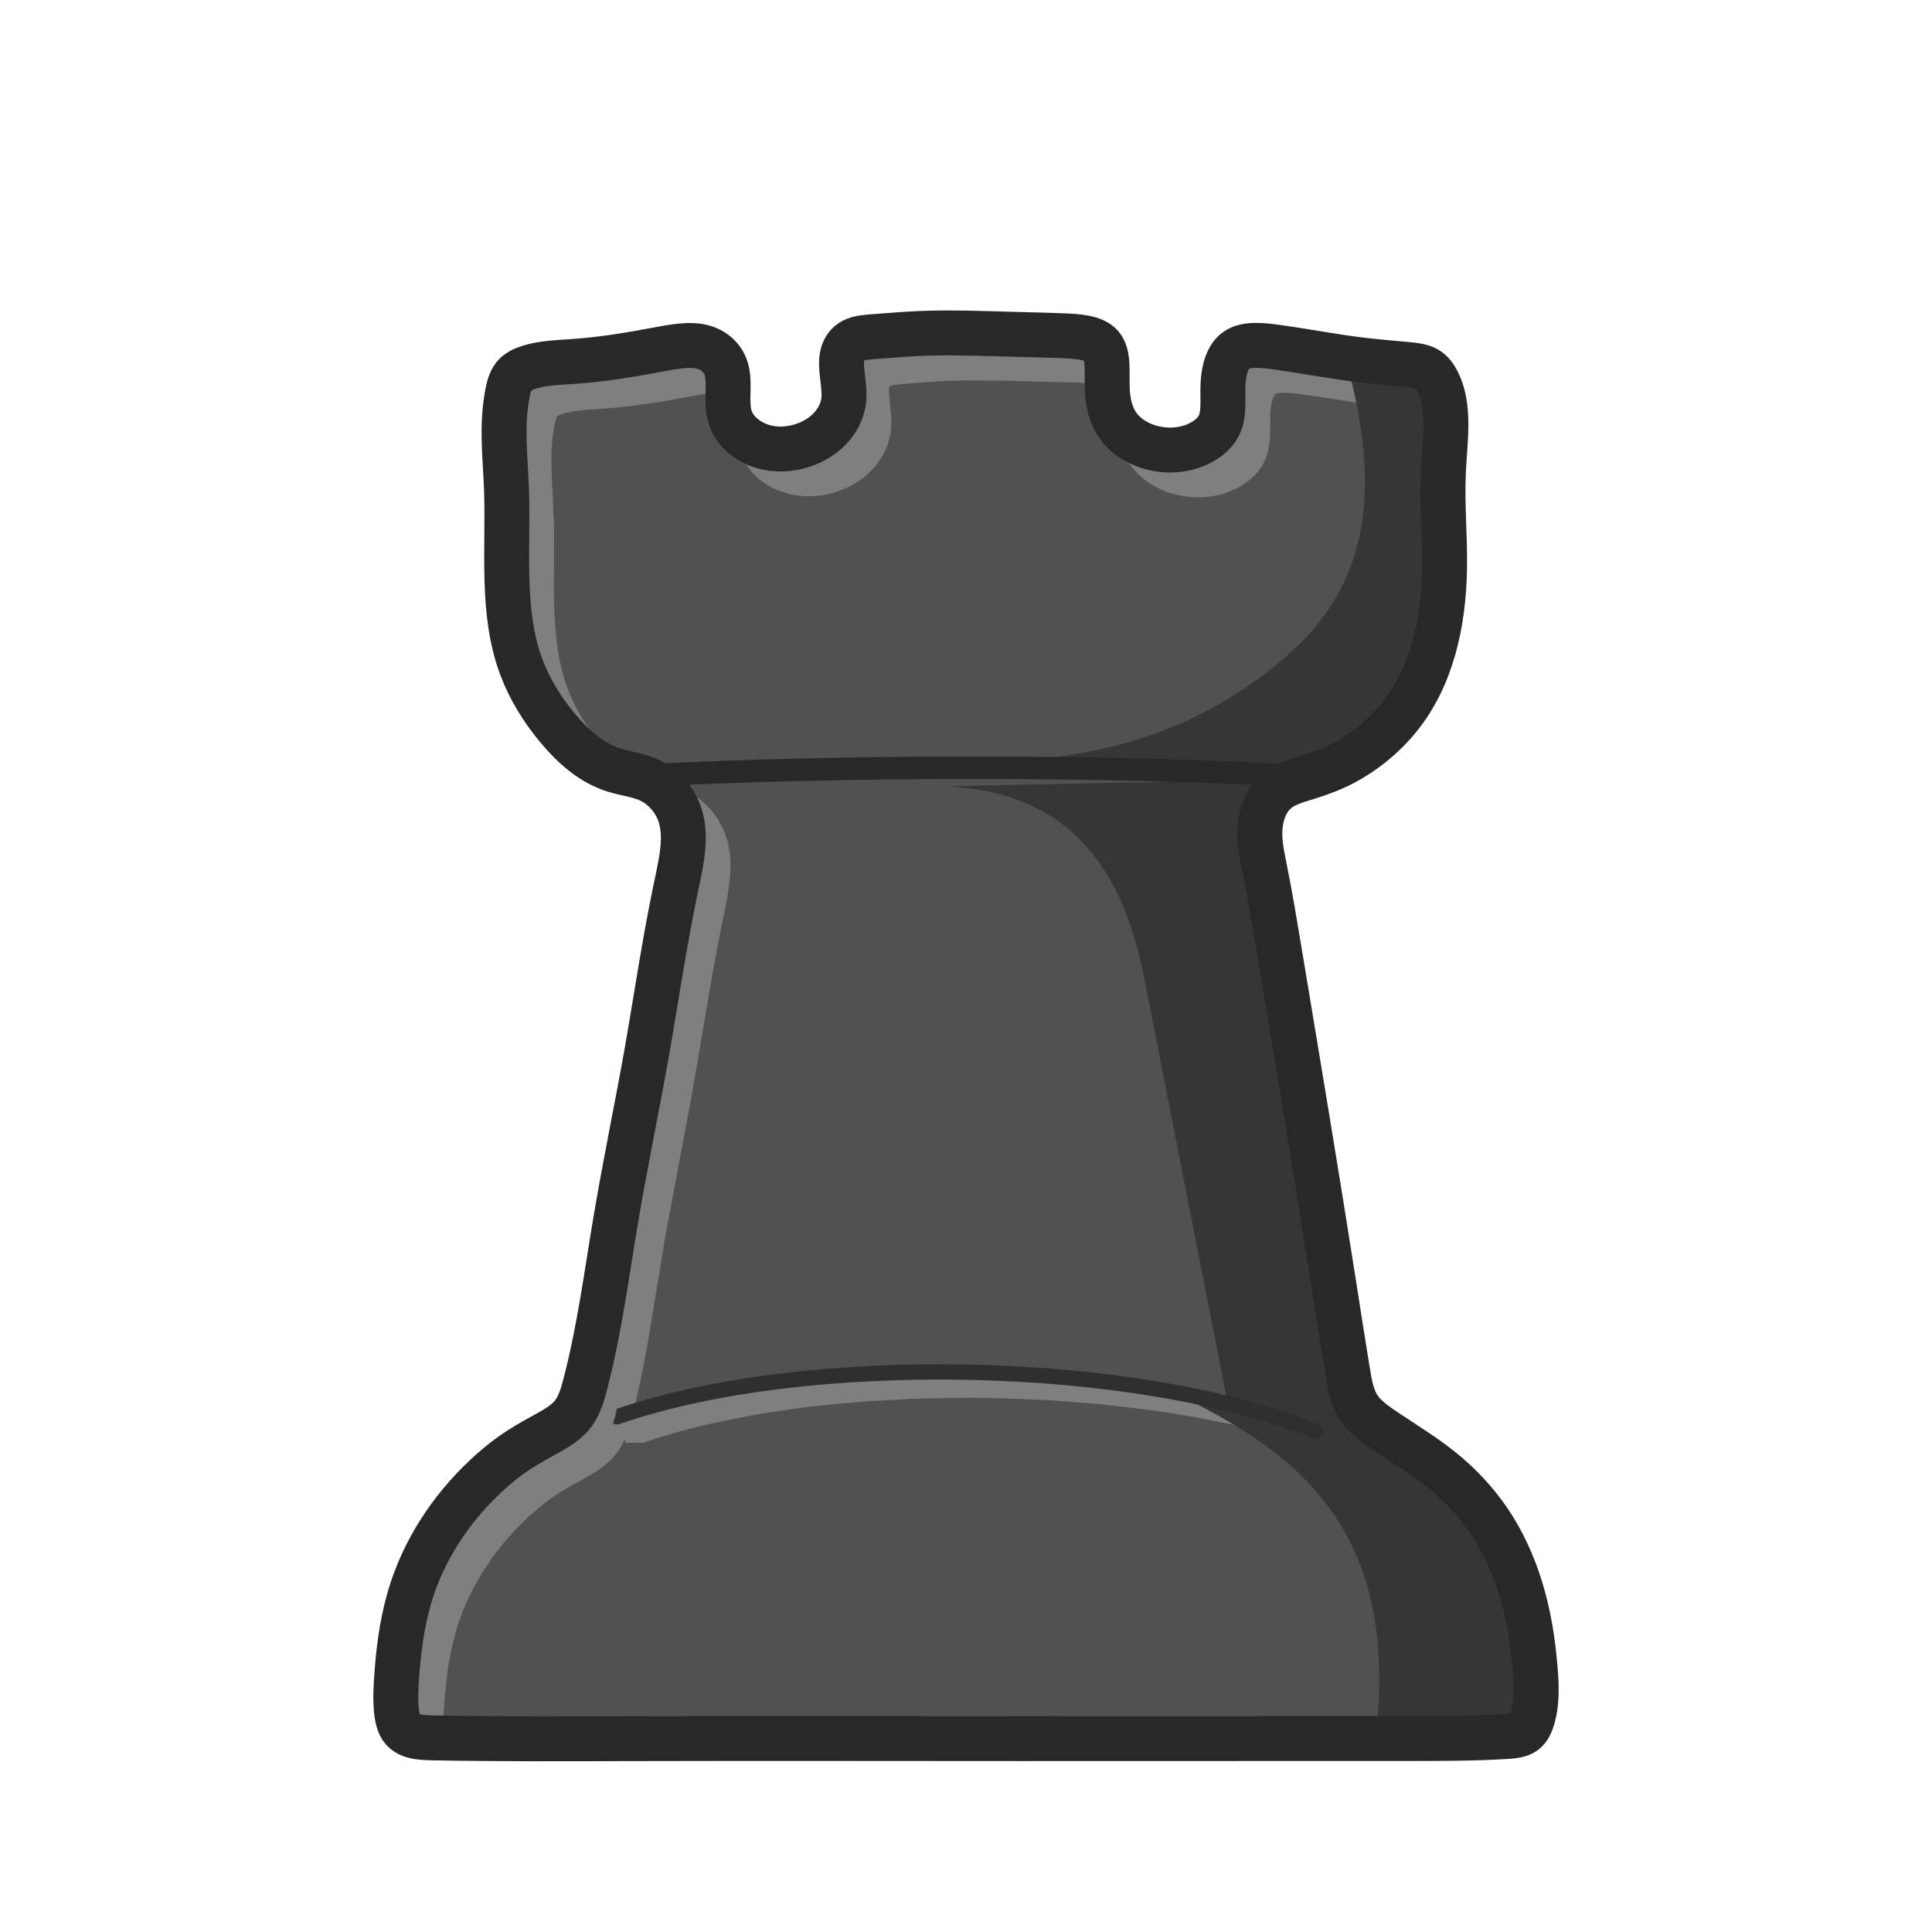
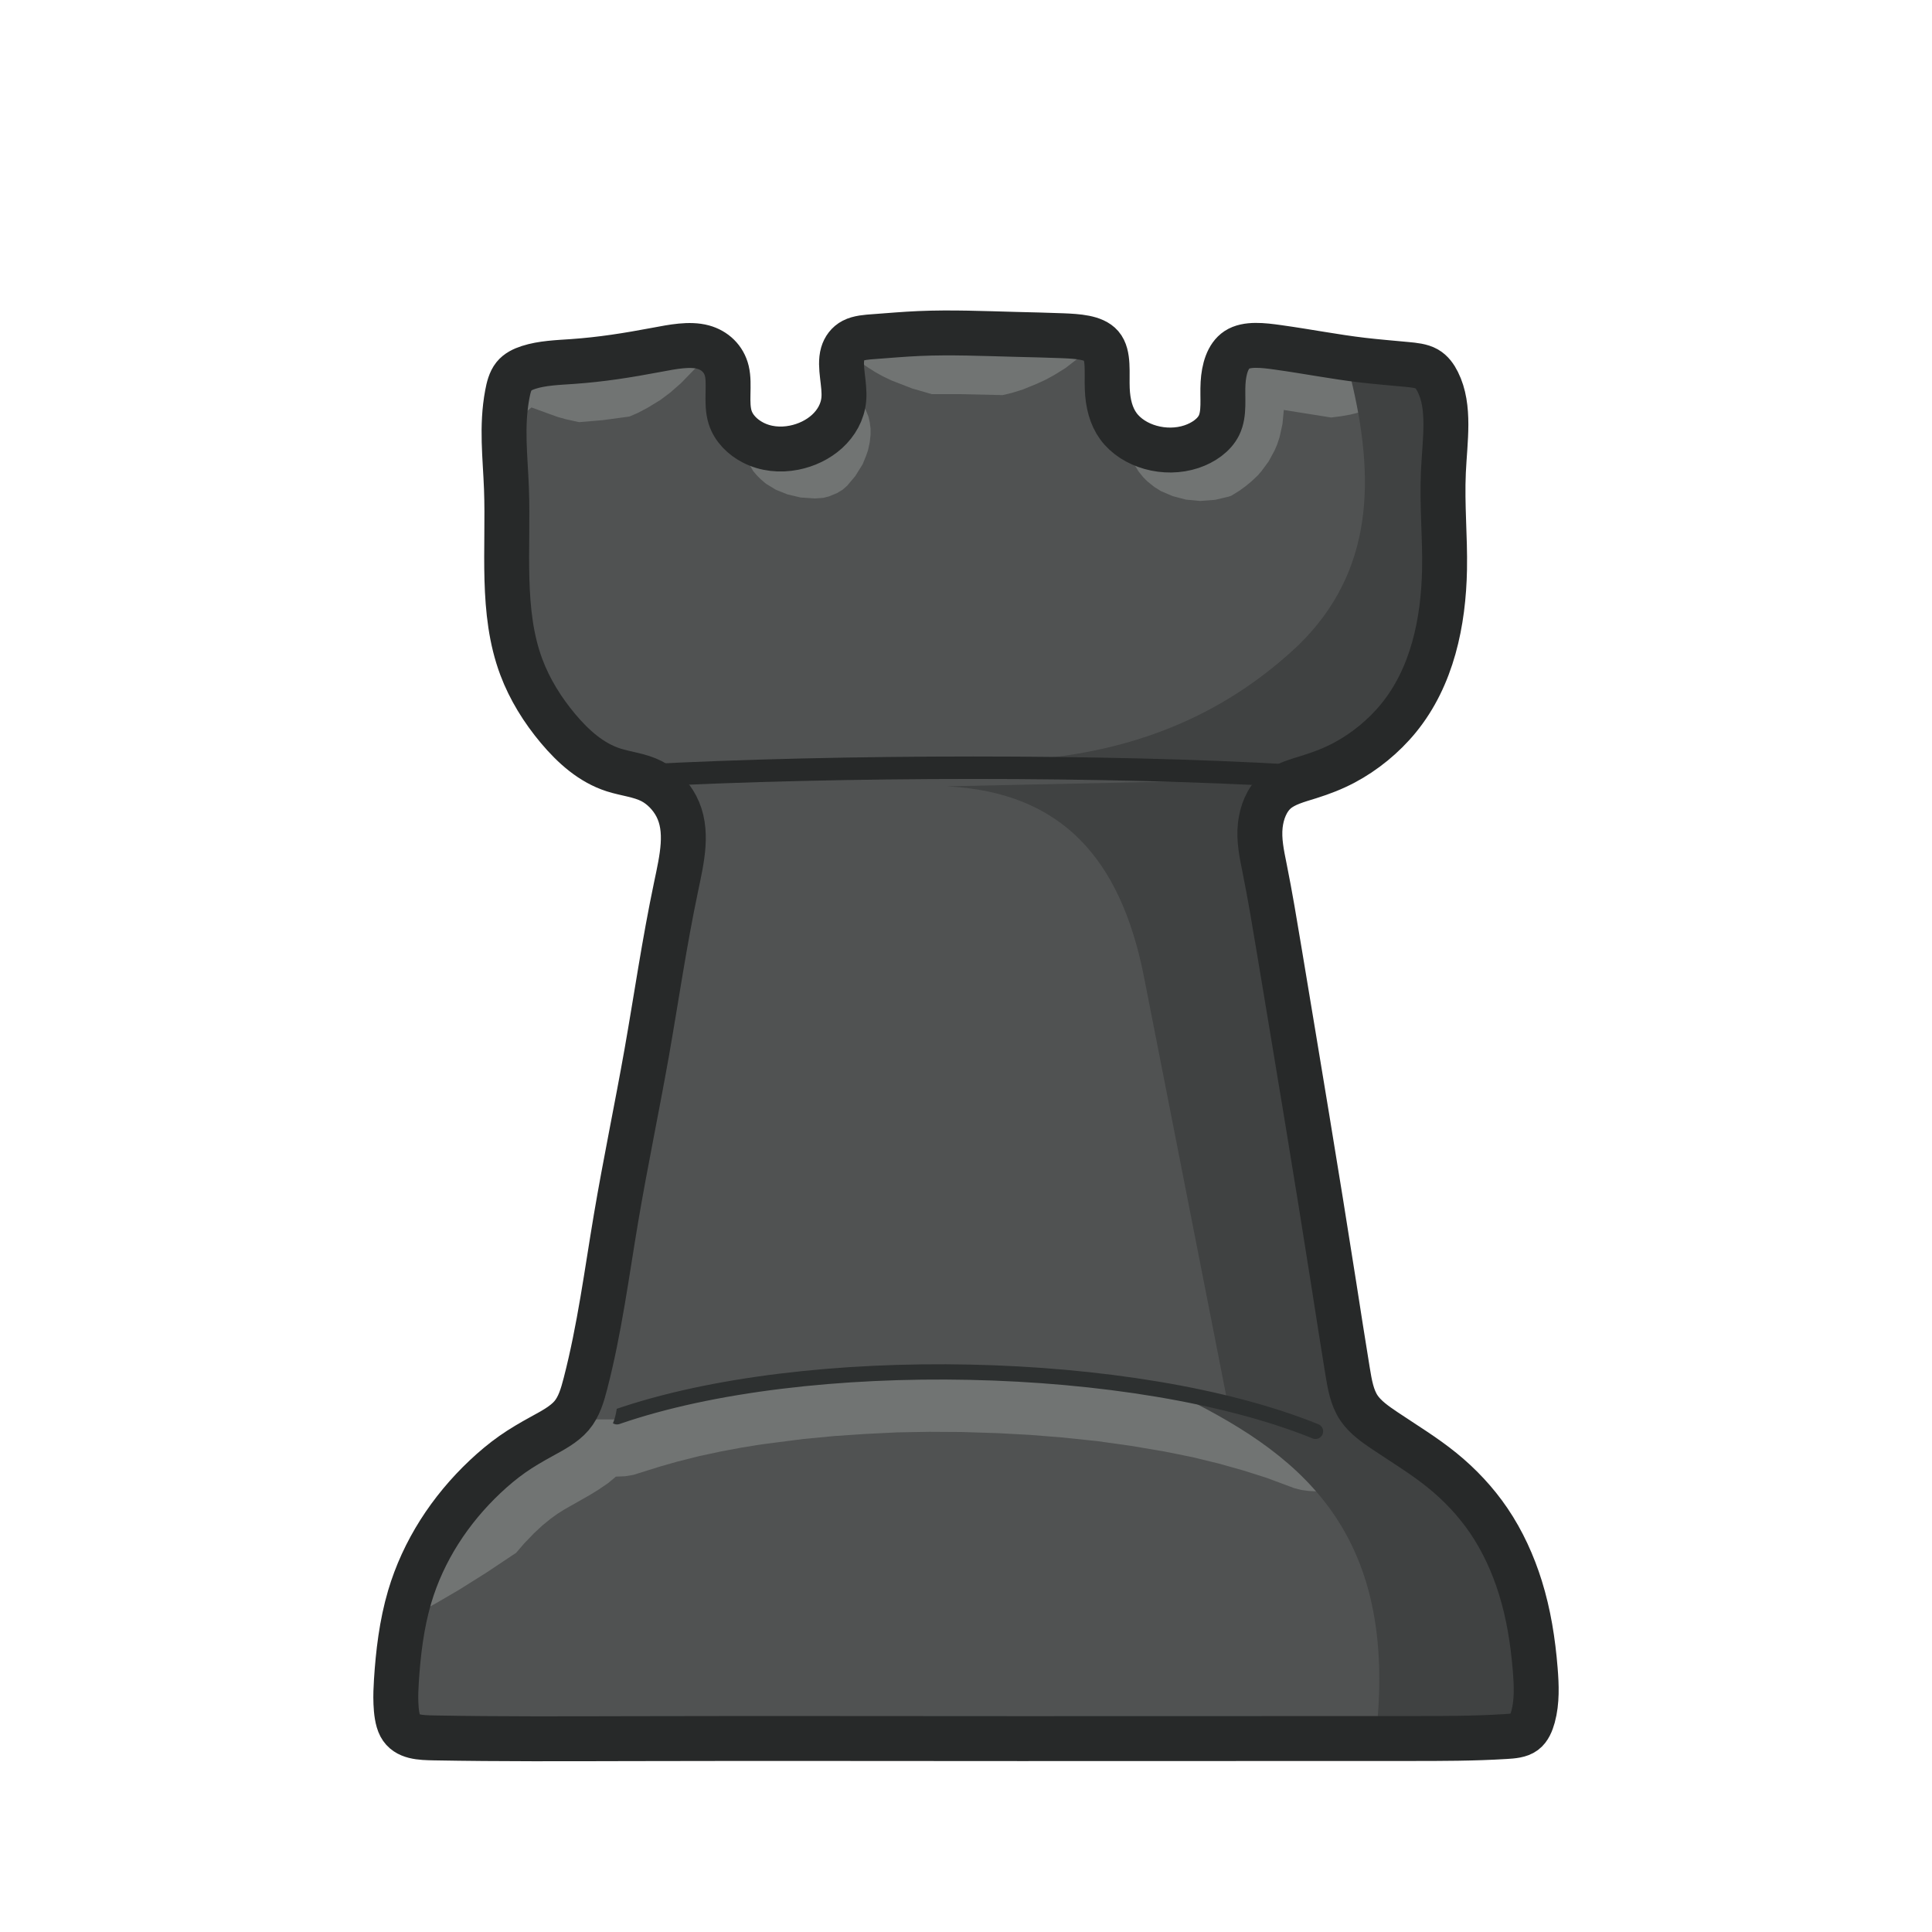
<svg xmlns="http://www.w3.org/2000/svg" width="100" height="100" viewBox="0 0 100 100" role="img">
  <defs>
    <clipPath id="rook-half-contour" clipPathUnits="userSpaceOnUse">
      <path d="M 47.581 17.262 C 49.214 17.191 50.947 17.264 52.56 17.307 C 53.356 17.328 54.123 17.342 55.001 17.377 C 55.769 17.409 56.621 17.457 57.002 17.899 C 57.412 18.374 57.277 19.304 57.312 20.135 C 57.343 20.877 57.508 21.54 57.889 22.061 C 58.658 23.111 60.303 23.578 61.677 23.117 C 62.285 22.912 62.841 22.527 63.093 22.018 C 63.398 21.401 63.259 20.603 63.305 19.824 C 63.347 19.116 63.541 18.423 64.02 18.108 C 64.533 17.771 65.373 17.87 66.148 17.979 C 67.737 18.201 69.055 18.466 70.52 18.639 C 71.252 18.725 72.021 18.788 72.808 18.862 C 73.185 18.897 73.566 18.934 73.848 19.095 C 74.108 19.243 74.285 19.496 74.42 19.766 C 75.078 21.076 74.784 22.791 74.71 24.423 C 74.632 26.149 74.8 27.783 74.769 29.457 C 74.719 32.193 74.137 35.033 72.383 37.177 C 71.614 38.117 70.62 38.924 69.578 39.477 C 69.008 39.779 68.425 40.005 67.785 40.206 C 67.17 40.399 66.503 40.568 66.041 40.972 C 65.563 41.391 65.305 42.061 65.232 42.72 C 65.149 43.478 65.311 44.221 65.461 44.964 C 65.745 46.379 65.98 47.796 66.216 49.214 C 67.177 54.99 68.149 60.789 69.052 66.562 C 69.281 68.023 69.505 69.482 69.75 70.97 C 69.861 71.65 69.977 72.337 70.34 72.876 C 70.661 73.352 71.175 73.713 71.686 74.056 C 72.714 74.746 73.731 75.36 74.659 76.114 C 75.571 76.855 76.396 77.731 77.063 78.715 C 77.781 79.773 78.317 80.956 78.694 82.167 C 79.121 83.54 79.345 84.949 79.463 86.415 C 79.53 87.238 79.563 88.078 79.352 88.855 C 79.265 89.171 79.139 89.477 78.911 89.648 C 78.664 89.833 78.299 89.861 77.936 89.883 C 76.256 89.987 74.605 89.986 72.954 89.986 C 66.243 89.984 59.528 89.993 52.809 89.991 C 46.074 89.989 39.335 89.976 32.611 89.992 C 29.249 90 25.891 90.016 22.481 89.954 C 21.757 89.94 21.031 89.924 20.72 89.339 C 20.559 89.034 20.51 88.574 20.493 88.166 C 20.476 87.743 20.494 87.375 20.517 87.001 C 20.608 85.573 20.785 84.069 21.203 82.654 C 21.906 80.275 23.292 78.148 25.108 76.435 C 25.555 76.014 26.027 75.618 26.516 75.274 C 26.999 74.935 27.497 74.646 28.04 74.348 C 28.594 74.044 29.195 73.73 29.583 73.275 C 29.974 72.815 30.148 72.209 30.305 71.603 C 31.036 68.775 31.401 65.924 31.883 63.066 C 32.366 60.21 32.967 57.347 33.47 54.508 C 33.974 51.654 34.378 48.825 34.993 45.9 C 35.298 44.447 35.655 42.969 35.004 41.725 C 34.728 41.199 34.272 40.714 33.727 40.433 C 33.121 40.121 32.405 40.058 31.759 39.852 C 30.606 39.483 29.678 38.653 28.886 37.711 C 28.081 36.752 27.416 35.677 26.988 34.537 C 25.908 31.667 26.329 28.392 26.214 25.291 C 26.153 23.66 25.945 22.077 26.257 20.411 C 26.321 20.066 26.408 19.717 26.602 19.475 C 26.785 19.247 27.062 19.114 27.361 19.017 C 28.058 18.791 28.868 18.765 29.629 18.712 C 31.139 18.606 32.458 18.394 33.997 18.105 C 34.815 17.951 35.695 17.776 36.393 17.966 C 37 18.132 37.469 18.574 37.62 19.201 C 37.791 19.91 37.556 20.856 37.791 21.598 C 37.973 22.175 38.44 22.629 38.975 22.906 C 39.627 23.243 40.38 23.316 41.105 23.171 C 41.734 23.046 42.341 22.758 42.809 22.332 C 43.284 21.899 43.615 21.324 43.675 20.668 C 43.746 19.878 43.426 18.969 43.621 18.301 C 43.705 18.014 43.884 17.772 44.152 17.633 C 44.449 17.478 44.856 17.45 45.246 17.422 C 46.065 17.361 46.812 17.296 47.581 17.262 Z" />
    </clipPath>
    <clipPath id="rook-inner-face" clipPathUnits="userSpaceOnUse">
      <path d="M43.613 40.977 C47.812 40.652 52.351 40.643 56.516 40.975 C57.49 41.052 58.443 41.148 59.536 41.158 C60.544 41.166 61.67 41.102 62.387 41.466 C63.091 41.824 63.399 42.596 63.623 43.438 C63.854 44.305 63.995 45.248 64.138 46.187 C65.292 53.742 66.624 61.071 67.816 68.561 C67.963 69.484 68.107 70.41 68.211 71.35 C68.316 72.299 68.38 73.264 68.802 73.971 C69.539 75.209 71.371 75.662 72.794 76.554 C74.118 77.385 75.088 78.595 75.901 79.892 C76.766 81.273 77.454 82.751 77.684 84.345 C77.767 84.921 77.791 85.513 77.875 86.174 C77.946 86.737 78.061 87.35 77.952 87.746 C77.755 88.461 76.827 88.465 75.905 88.469 C73.694 88.477 71.518 88.481 69.342 88.483 C65.076 88.489 60.811 88.491 56.543 88.493 C47.84 88.498 39.119 88.507 30.437 88.486 C28.267 88.481 26.098 88.474 23.846 88.53 C23.236 88.546 22.619 88.566 22.317 88.248 C22.098 88.017 22.045 87.608 22.027 87.187 C21.983 86.193 22.128 85.133 22.359 84.124 C22.738 82.472 23.351 80.96 24.292 79.614 C25.133 78.412 26.237 77.343 27.417 76.462 C28.05 75.989 28.705 75.57 29.439 75.23 C30.221 74.869 31.094 74.597 31.531 74.01 C32.018 73.355 31.965 72.309 32.036 71.33 C32.107 70.358 32.3 69.454 32.484 68.544 C33.212 64.942 33.787 61.267 34.422 57.615 C35.07 53.891 35.78 50.192 36.409 46.469 C36.565 45.55 36.715 44.628 36.849 43.676 C36.922 43.154 36.991 42.624 37.236 42.257 C37.408 42.001 37.666 41.824 37.962 41.69 C38.801 41.307 39.943 41.258 40.994 41.186 C41.908 41.124 42.753 41.044 43.613 40.977 Z" />
    </clipPath>
  </defs>
  <g stroke-linecap="round" stroke-linejoin="round">
    <path d="M 47.581 17.262 C 49.214 17.191 50.947 17.264 52.56 17.307 C 53.356 17.328 54.123 17.342 55.001 17.377 C 55.769 17.409 56.621 17.457 57.002 17.899 C 57.412 18.374 57.277 19.304 57.312 20.135 C 57.343 20.877 57.508 21.54 57.889 22.061 C 58.658 23.111 60.303 23.578 61.677 23.117 C 62.285 22.912 62.841 22.527 63.093 22.018 C 63.398 21.401 63.259 20.603 63.305 19.824 C 63.347 19.116 63.541 18.423 64.02 18.108 C 64.533 17.771 65.373 17.87 66.148 17.979 C 67.737 18.201 69.055 18.466 70.52 18.639 C 71.252 18.725 72.021 18.788 72.808 18.862 C 73.185 18.897 73.566 18.934 73.848 19.095 C 74.108 19.243 74.285 19.496 74.42 19.766 C 75.078 21.076 74.784 22.791 74.71 24.423 C 74.632 26.149 74.8 27.783 74.769 29.457 C 74.719 32.193 74.137 35.033 72.383 37.177 C 71.614 38.117 70.62 38.924 69.578 39.477 C 69.008 39.779 68.425 40.005 67.785 40.206 C 67.17 40.399 66.503 40.568 66.041 40.972 C 65.563 41.391 65.305 42.061 65.232 42.72 C 65.149 43.478 65.311 44.221 65.461 44.964 C 65.745 46.379 65.98 47.796 66.216 49.214 C 67.177 54.99 68.149 60.789 69.052 66.562 C 69.281 68.023 69.505 69.482 69.75 70.97 C 69.861 71.65 69.977 72.337 70.34 72.876 C 70.661 73.352 71.175 73.713 71.686 74.056 C 72.714 74.746 73.731 75.36 74.659 76.114 C 75.571 76.855 76.396 77.731 77.063 78.715 C 77.781 79.773 78.317 80.956 78.694 82.167 C 79.121 83.54 79.345 84.949 79.463 86.415 C 79.53 87.238 79.563 88.078 79.352 88.855 C 79.265 89.171 79.139 89.477 78.911 89.648 C 78.664 89.833 78.299 89.861 77.936 89.883 C 76.256 89.987 74.605 89.986 72.954 89.986 C 66.243 89.984 59.528 89.993 52.809 89.991 C 46.074 89.989 39.335 89.976 32.611 89.992 C 29.249 90 25.891 90.016 22.481 89.954 C 21.757 89.94 21.031 89.924 20.72 89.339 C 20.559 89.034 20.51 88.574 20.493 88.166 C 20.476 87.743 20.494 87.375 20.517 87.001 C 20.608 85.573 20.785 84.069 21.203 82.654 C 21.906 80.275 23.292 78.148 25.108 76.435 C 25.555 76.014 26.027 75.618 26.516 75.274 C 26.999 74.935 27.497 74.646 28.04 74.348 C 28.594 74.044 29.195 73.73 29.583 73.275 C 29.974 72.815 30.148 72.209 30.305 71.603 C 31.036 68.775 31.401 65.924 31.883 63.066 C 32.366 60.21 32.967 57.347 33.47 54.508 C 33.974 51.654 34.378 48.825 34.993 45.9 C 35.298 44.447 35.655 42.969 35.004 41.725 C 34.728 41.199 34.272 40.714 33.727 40.433 C 33.121 40.121 32.405 40.058 31.759 39.852 C 30.606 39.483 29.678 38.653 28.886 37.711 C 28.081 36.752 27.416 35.677 26.988 34.537 C 25.908 31.667 26.329 28.392 26.214 25.291 C 26.153 23.66 25.945 22.077 26.257 20.411 C 26.321 20.066 26.408 19.717 26.602 19.475 C 26.785 19.247 27.062 19.114 27.361 19.017 C 28.058 18.791 28.868 18.765 29.629 18.712 C 31.139 18.606 32.458 18.394 33.997 18.105 C 34.815 17.951 35.695 17.776 36.393 17.966 C 37 18.132 37.469 18.574 37.62 19.201 C 37.791 19.91 37.556 20.856 37.791 21.598 C 37.973 22.175 38.44 22.629 38.975 22.906 C 39.627 23.243 40.38 23.316 41.105 23.171 C 41.734 23.046 42.341 22.758 42.809 22.332 C 43.284 21.899 43.615 21.324 43.675 20.668 C 43.746 19.878 43.426 18.969 43.621 18.301 C 43.705 18.014 43.884 17.772 44.152 17.633 C 44.449 17.478 44.856 17.45 45.246 17.422 C 46.065 17.361 46.812 17.296 47.581 17.262 Z" fill="#505252" />
-     <g data-lighting="neo-edge" fill="#7D807F">
-       <path d="M56.31 19.82 L51.86 19.70 49.99 19.69 49.07 19.71 48.07 19.77 46.45 19.90 46.08 19.96 46.05 19.99 46.02 20.06 46.01 20.28 46.13 21.59 46.13 21.90 46.12 22.23 46.07 22.56 45.96 22.98 45.84 23.27 45.68 23.59 45.45 23.94 45.24 24.21 44.92 24.53 44.58 24.81 44.21 25.05 43.83 25.25 43.43 25.41 42.90 25.57 42.59 25.63 42.18 25.68 41.55 25.68 41.14 25.63 40.85 25.57 40.27 25.38 39.98 25.25 39.68 25.08 39.43 24.91 39.18 24.71 38.95 24.48 38.78 24.27 38.59 24.00 38.45 23.76 38.78 23.92 39.07 24.03 39.66 24.18 40.29 24.24 40.58 24.24 40.99 24.20 41.59 24.08 41.98 23.96 42.27 23.85 42.64 23.67 42.89 23.52 43.36 23.18 43.79 22.76 44.09 22.37 44.37 21.87 44.56 21.38 44.65 20.90 44.69 20.41 44.67 19.99 44.57 19.11 44.56 18.76 44.60 18.55 44.62 18.52 44.70 18.49 45.10 18.44 46.96 18.30 47.85 18.25 48.77 18.23 50.89 18.26 54.36 18.35 55.56 18.41 55.95 18.46 56.24 18.56 56.29 18.85 Z M73.73 20.81 L73.81 21.27 72.31 21.13 71.37 21.02 68.08 20.51 66.99 20.36 66.40 20.33 66.19 20.34 66.04 20.38 65.98 20.44 65.90 20.59 65.83 20.79 65.78 21.04 65.75 21.43 65.74 22.65 65.66 23.24 65.52 23.72 65.34 24.10 65.14 24.38 64.92 24.62 64.68 24.84 64.32 25.10 64.01 25.28 63.61 25.45 63.27 25.57 62.84 25.67 62.53 25.72 62.18 25.74 61.86 25.74 61.43 25.71 60.79 25.58 60.39 25.46 60.10 25.34 59.80 25.19 59.53 25.03 59.28 24.86 59.04 24.66 58.82 24.44 58.61 24.21 58.43 23.96 58.28 23.70 58.62 23.88 58.91 23.99 59.49 24.17 60.14 24.27 60.76 24.29 61.39 24.22 62.01 24.06 62.31 23.95 62.59 23.81 63.10 23.49 63.47 23.18 63.73 22.88 63.97 22.49 64.11 22.17 64.22 21.79 64.28 21.34 64.30 20.93 64.30 19.98 64.35 19.51 64.40 19.27 64.49 19.05 64.57 18.94 64.69 18.90 65.04 18.88 65.66 18.92 69.92 19.57 70.97 19.69 72.95 19.88 73.21 19.92 73.36 19.97 73.46 20.10 73.62 20.42 Z M36.68 20.36 L36.21 20.43 34.17 20.80 32.98 20.97 31.90 21.10 30.24 21.22 29.63 21.30 29.20 21.39 28.93 21.49 28.83 21.55 28.77 21.71 28.67 22.15 28.60 22.69 28.55 23.24 28.54 23.90 28.56 24.68 28.68 27.20 28.67 30.48 28.69 31.54 28.74 32.46 28.83 33.35 28.95 34.10 29.09 34.73 29.27 35.34 29.49 35.93 29.76 36.51 30.13 37.17 30.49 37.72 30.92 38.30 30.38 37.85 29.79 37.23 29.17 36.45 28.68 35.72 28.26 34.96 27.96 34.28 27.72 33.59 27.52 32.76 27.35 31.68 27.29 31.01 27.25 30.32 27.23 29.15 27.23 25.75 27.09 22.67 27.10 22.01 27.13 21.35 27.22 20.70 27.32 20.26 27.38 20.10 27.48 20.04 27.75 19.94 28.18 19.85 28.79 19.77 30.45 19.65 31.53 19.52 32.84 19.33 34.87 18.96 35.57 18.89 35.82 18.89 36.08 18.92 36.28 18.99 36.44 19.09 36.56 19.22 36.63 19.39 36.68 19.61 Z M21.86 88.92 L21.60 88.86 21.52 88.50 21.49 88.02 21.50 87.38 21.57 86.39 21.66 85.48 21.77 84.69 21.89 84.02 22.02 83.47 22.16 82.94 22.33 82.41 22.52 81.89 22.74 81.39 22.98 80.89 23.24 80.40 23.76 79.55 24.42 78.65 25.16 77.80 25.95 77.02 26.60 76.46 27.18 76.03 27.82 75.62 29.43 74.70 29.88 74.38 30.22 74.06 30.53 73.68 30.77 73.28 30.97 72.85 31.14 72.33 31.56 70.66 31.97 68.64 33.07 62.07 34.39 55.03 35.53 48.35 36.27 44.60 36.33 44.06 36.37 43.54 36.36 43.09 36.33 42.67 36.25 42.24 36.14 41.84 35.97 41.42 35.79 41.08 36.06 41.25 36.31 41.44 36.75 41.86 36.94 42.10 37.18 42.44 37.46 42.97 37.66 43.54 37.78 44.15 37.82 44.82 37.78 45.51 37.65 46.44 37.21 48.62 36.88 50.38 35.80 56.72 34.48 63.75 33.47 69.85 33.14 71.52 32.79 73.05 33.74 72.77 34.55 72.56 35.39 72.36 36.53 72.11 38.63 71.74 39.86 71.56 41.12 71.41 43.38 71.20 45.68 71.07 48.02 71.01 49.36 71.01 50.70 71.04 52.04 71.09 53.38 71.16 55.68 71.35 56.98 71.49 58.26 71.65 60.44 72.00 62.53 72.41 64.51 72.90 65.59 73.21 66.37 73.46 67.37 73.81 68.09 74.09 67.79 74.83 66.94 74.55 65.86 74.24 63.87 73.75 61.78 73.34 60.54 73.13 59.28 72.95 57.03 72.69 55.71 72.58 54.39 72.48 53.05 72.42 51.71 72.37 50.37 72.35 49.03 72.36 47.03 72.41 45.05 72.52 43.10 72.68 41.52 72.86 40.27 73.04 39.06 73.23 37.01 73.64 35.89 73.90 35.08 74.12 34.03 74.43 33.28 74.68 32.39 74.68 32.33 74.50 32.17 74.83 31.98 75.13 31.78 75.39 31.47 75.70 31.12 75.99 30.76 76.23 29.46 76.96 28.81 77.36 28.38 77.66 27.97 77.98 27.32 78.54 26.68 79.17 26.09 79.84 25.53 80.54 24.92 81.47 24.43 82.34 24.19 82.84 23.97 83.34 23.64 84.28 23.39 85.25 23.18 86.36 23.04 87.61 22.94 88.96 22.26 88.95 Z M75.15 77.92 L75.62 78.45 75.14 78.07 74.61 77.69 72.48 76.27 71.87 75.83 71.53 75.54 71.25 75.26 71.04 74.99 70.84 74.69 72.79 75.99 73.60 76.56 74.44 77.24 Z" />
+     <g data-lighting="neo-edge" fill="#717473">
+       <path d="M46.95 18.20 L48.42 18.14 50.18 18.14 54.84 18.27 55.57 18.31 55.98 18.37 55.95 18.43 55.15 19.05 54.57 19.41 54.11 19.66 53.63 19.88 52.94 20.16 52.40 20.33 51.90 20.45 49.68 20.40 48.23 20.40 47.22 20.11 46.14 19.69 45.68 19.47 45.32 19.27 44.94 19.03 44.53 18.75 44.46 18.78 44.47 18.64 44.51 18.50 44.56 18.44 44.67 18.40 45.09 18.34 Z M35.97 18.80 L36.23 18.86 36.21 18.90 35.94 19.12 35.25 19.83 34.69 20.32 34.17 20.71 33.53 21.10 33.02 21.37 32.58 21.56 31.17 21.75 29.97 21.85 29.29 21.70 28.86 21.58 27.51 21.09 27.09 21.43 27.03 21.44 27.12 20.69 27.20 20.30 27.26 20.11 27.31 20.03 27.39 19.98 27.72 19.85 28.07 19.77 28.57 19.69 30.43 19.55 31.75 19.39 32.82 19.23 35.17 18.82 35.66 18.78 Z M72.84 19.77 L73.24 19.82 73.20 19.88 72.64 20.32 72.19 20.59 71.74 20.83 70.83 21.21 70.42 21.33 69.89 21.46 69.44 21.54 68.90 21.61 66.45 21.22 66.38 21.95 66.23 22.63 66.10 23.02 65.97 23.32 65.66 23.89 65.29 24.39 65.10 24.61 64.77 24.92 64.48 25.16 64.15 25.40 63.73 25.66 63.58 25.71 62.90 25.87 62.12 25.93 61.38 25.86 60.70 25.68 60.09 25.42 59.74 25.20 59.38 24.91 59.18 24.71 58.93 24.40 58.75 24.10 58.64 23.84 58.65 23.78 59.25 24.01 59.67 24.11 59.96 24.16 60.57 24.19 61.06 24.17 61.68 24.05 62.24 23.87 62.52 23.74 62.79 23.59 63.20 23.29 63.51 22.99 63.71 22.73 63.88 22.45 64.04 22.08 64.12 21.77 64.18 21.34 64.20 20.93 64.20 19.98 64.25 19.49 64.31 19.24 64.40 19.00 64.50 18.87 64.62 18.82 64.80 18.79 65.04 18.78 65.67 18.82 69.93 19.47 70.99 19.60 Z M44.49 21.24 L44.56 20.88 44.61 20.90 44.67 20.98 44.82 21.24 44.95 21.56 45.02 21.86 45.06 22.19 45.06 22.49 45.02 22.88 44.93 23.30 44.83 23.59 44.65 24.03 44.27 24.64 43.85 25.14 43.61 25.35 43.33 25.52 42.92 25.69 42.61 25.77 42.18 25.80 41.44 25.75 40.76 25.59 40.16 25.35 39.65 25.04 39.38 24.81 39.18 24.61 38.99 24.39 38.82 24.10 38.70 23.84 38.71 23.78 39.13 23.94 39.56 24.06 40.00 24.12 40.55 24.14 41.01 24.10 41.54 23.99 41.97 23.86 42.46 23.65 42.83 23.44 43.18 23.19 43.51 22.91 43.74 22.67 44.01 22.31 44.22 21.96 44.36 21.64 Z M30.35 73.75 L30.55 73.47 31.94 73.47 32.13 73.45 33.33 73.06 34.30 72.79 35.51 72.49 36.77 72.22 37.86 72.01 39.20 71.80 40.58 71.61 41.99 71.46 43.42 71.34 45.12 71.23 46.59 71.18 48.32 71.15 49.81 71.16 51.54 71.21 53.27 71.29 54.74 71.40 56.66 71.60 58.54 71.84 60.37 72.14 61.92 72.44 63.61 72.83 65.01 73.21 66.34 73.63 67.92 74.21 68.09 74.22 70.39 74.22 70.98 74.67 72.76 75.84 73.58 76.41 74.26 76.95 74.94 77.58 74.88 77.60 73.98 77.64 73.31 77.64 72.71 77.63 71.99 77.57 71.45 77.50 70.91 77.41 70.26 77.25 69.68 77.36 69.42 77.19 68.09 77.19 67.72 77.17 67.36 77.12 67.00 77.03 65.55 76.49 64.35 76.11 63.07 75.75 61.71 75.42 60.27 75.13 58.56 74.84 56.78 74.59 54.95 74.40 53.32 74.27 51.66 74.18 49.76 74.12 48.10 74.11 46.44 74.14 44.80 74.22 43.18 74.33 41.60 74.48 39.42 74.76 38.37 74.93 37.35 75.12 36.18 75.37 35.07 75.65 34.19 75.90 32.78 76.34 32.36 76.41 31.88 76.43 31.47 76.77 30.94 77.13 30.48 77.41 29.21 78.13 28.86 78.35 28.50 78.61 28.07 78.96 27.63 79.37 27.13 79.89 26.71 80.38 26.63 80.43 25.19 81.39 23.74 82.30 22.54 83.00 22.03 83.28 21.96 83.28 22.17 82.59 22.43 81.86 22.70 81.24 23.05 80.55 23.38 79.97 23.81 79.31 24.28 78.68 24.78 78.07 25.24 77.57 25.73 77.09 26.21 76.66 26.70 76.26 27.12 75.95 27.58 75.65 29.02 74.83 29.49 74.54 29.96 74.18 30.18 73.96 Z" />
    </g>
-     <g clip-path="url(#rook-half-contour)" fill="#343738">
+     <g clip-path="url(#rook-half-contour)" fill="#404242">
      <path d="M69.9 19.5 C71.2 24.8 71.1 29.6 67.2 33.4 C63.7 36.7 59.3 38.8 53.5 39.3 L53.5 40.2 H76.5 V17 Z" />
      <path d="M49 40.7 C55 41 58 44.5 59.2 50.5 L63.55 72.66 L60.7 72.05 C67 75.1 72.5 79 71.2 90 H82 V40 Z" />
    </g>
    <path d="M33.2 40.15 C43.5 39.6 57.5 39.6 66.8 40.15" fill="none" stroke="#272929" stroke-width="1.163" />
    <path d="M31.936 73.333 C41.728 69.943 58.801 70.32 68.09 74.086" fill="none" stroke="#2D3030" stroke-width="0.791" clip-path="url(#rook-inner-face)" />
    <path d="M 47.581 17.262 C 49.214 17.191 50.947 17.264 52.56 17.307 C 53.356 17.328 54.123 17.342 55.001 17.377 C 55.769 17.409 56.621 17.457 57.002 17.899 C 57.412 18.374 57.277 19.304 57.312 20.135 C 57.343 20.877 57.508 21.54 57.889 22.061 C 58.658 23.111 60.303 23.578 61.677 23.117 C 62.285 22.912 62.841 22.527 63.093 22.018 C 63.398 21.401 63.259 20.603 63.305 19.824 C 63.347 19.116 63.541 18.423 64.02 18.108 C 64.533 17.771 65.373 17.87 66.148 17.979 C 67.737 18.201 69.055 18.466 70.52 18.639 C 71.252 18.725 72.021 18.788 72.808 18.862 C 73.185 18.897 73.566 18.934 73.848 19.095 C 74.108 19.243 74.285 19.496 74.42 19.766 C 75.078 21.076 74.784 22.791 74.71 24.423 C 74.632 26.149 74.8 27.783 74.769 29.457 C 74.719 32.193 74.137 35.033 72.383 37.177 C 71.614 38.117 70.62 38.924 69.578 39.477 C 69.008 39.779 68.425 40.005 67.785 40.206 C 67.17 40.399 66.503 40.568 66.041 40.972 C 65.563 41.391 65.305 42.061 65.232 42.72 C 65.149 43.478 65.311 44.221 65.461 44.964 C 65.745 46.379 65.98 47.796 66.216 49.214 C 67.177 54.99 68.149 60.789 69.052 66.562 C 69.281 68.023 69.505 69.482 69.75 70.97 C 69.861 71.65 69.977 72.337 70.34 72.876 C 70.661 73.352 71.175 73.713 71.686 74.056 C 72.714 74.746 73.731 75.36 74.659 76.114 C 75.571 76.855 76.396 77.731 77.063 78.715 C 77.781 79.773 78.317 80.956 78.694 82.167 C 79.121 83.54 79.345 84.949 79.463 86.415 C 79.53 87.238 79.563 88.078 79.352 88.855 C 79.265 89.171 79.139 89.477 78.911 89.648 C 78.664 89.833 78.299 89.861 77.936 89.883 C 76.256 89.987 74.605 89.986 72.954 89.986 C 66.243 89.984 59.528 89.993 52.809 89.991 C 46.074 89.989 39.335 89.976 32.611 89.992 C 29.249 90 25.891 90.016 22.481 89.954 C 21.757 89.94 21.031 89.924 20.72 89.339 C 20.559 89.034 20.51 88.574 20.493 88.166 C 20.476 87.743 20.494 87.375 20.517 87.001 C 20.608 85.573 20.785 84.069 21.203 82.654 C 21.906 80.275 23.292 78.148 25.108 76.435 C 25.555 76.014 26.027 75.618 26.516 75.274 C 26.999 74.935 27.497 74.646 28.04 74.348 C 28.594 74.044 29.195 73.73 29.583 73.275 C 29.974 72.815 30.148 72.209 30.305 71.603 C 31.036 68.775 31.401 65.924 31.883 63.066 C 32.366 60.21 32.967 57.347 33.47 54.508 C 33.974 51.654 34.378 48.825 34.993 45.9 C 35.298 44.447 35.655 42.969 35.004 41.725 C 34.728 41.199 34.272 40.714 33.727 40.433 C 33.121 40.121 32.405 40.058 31.759 39.852 C 30.606 39.483 29.678 38.653 28.886 37.711 C 28.081 36.752 27.416 35.677 26.988 34.537 C 25.908 31.667 26.329 28.392 26.214 25.291 C 26.153 23.66 25.945 22.077 26.257 20.411 C 26.321 20.066 26.408 19.717 26.602 19.475 C 26.785 19.247 27.062 19.114 27.361 19.017 C 28.058 18.791 28.868 18.765 29.629 18.712 C 31.139 18.606 32.458 18.394 33.997 18.105 C 34.815 17.951 35.695 17.776 36.393 17.966 C 37 18.132 37.469 18.574 37.62 19.201 C 37.791 19.91 37.556 20.856 37.791 21.598 C 37.973 22.175 38.44 22.629 38.975 22.906 C 39.627 23.243 40.38 23.316 41.105 23.171 C 41.734 23.046 42.341 22.758 42.809 22.332 C 43.284 21.899 43.615 21.324 43.675 20.668 C 43.746 19.878 43.426 18.969 43.621 18.301 C 43.705 18.014 43.884 17.772 44.152 17.633 C 44.449 17.478 44.856 17.45 45.246 17.422 C 46.065 17.361 46.812 17.296 47.581 17.262 Z" fill="none" stroke="#272929" stroke-width="2.325" />
  </g>
</svg>
